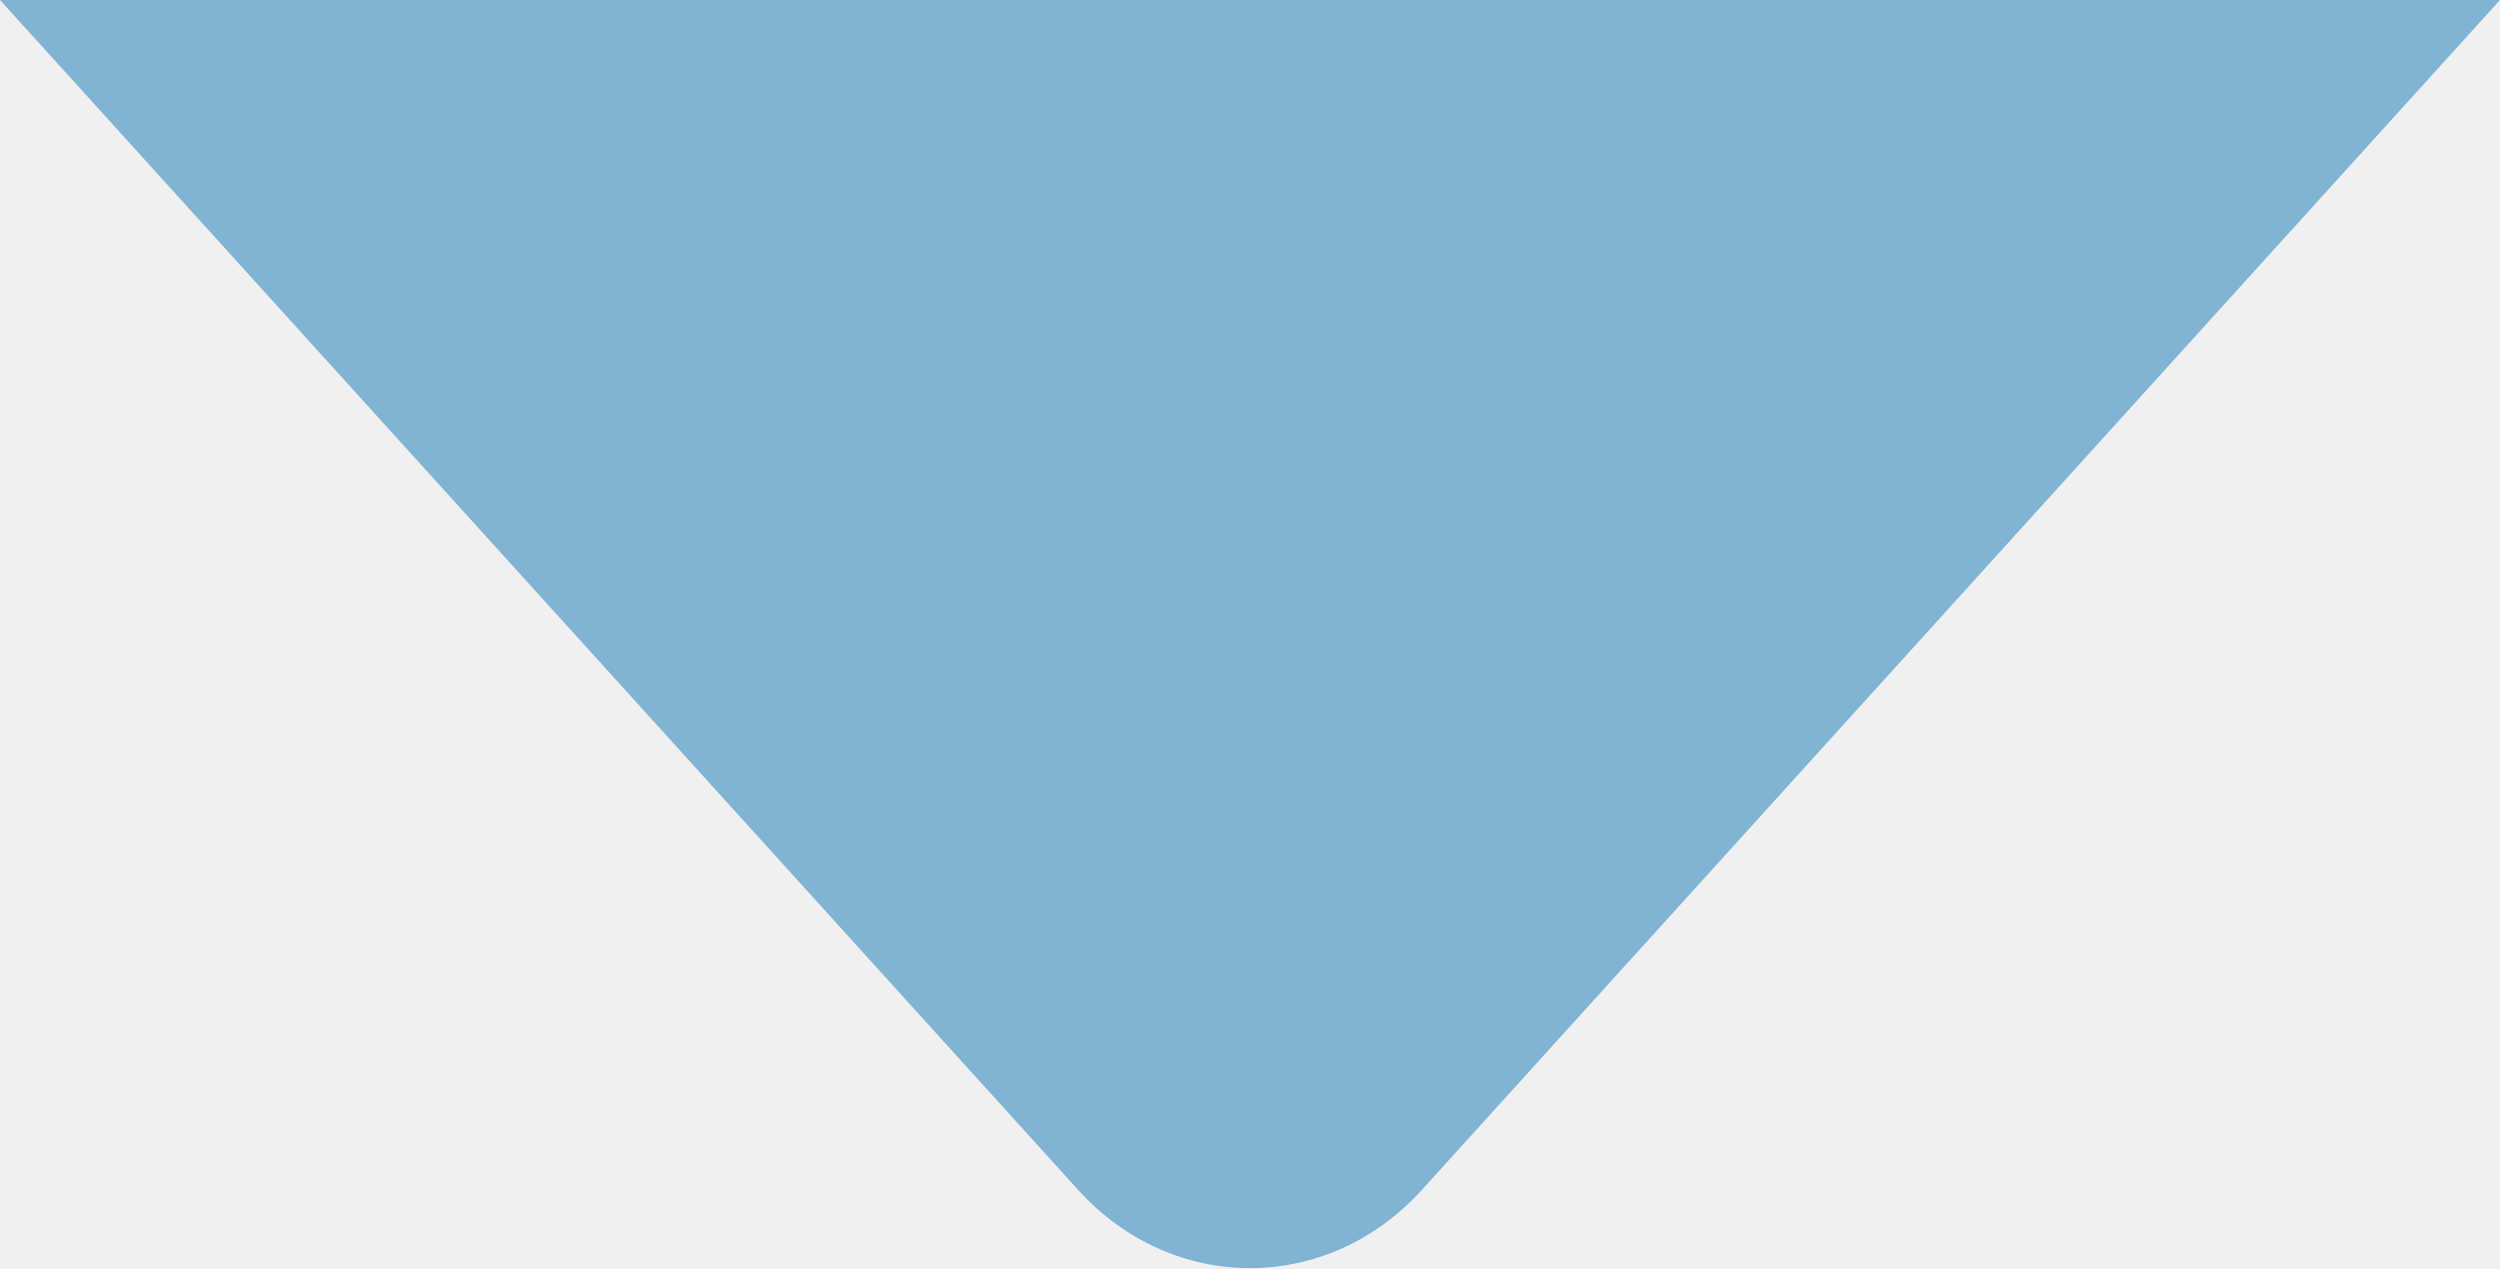
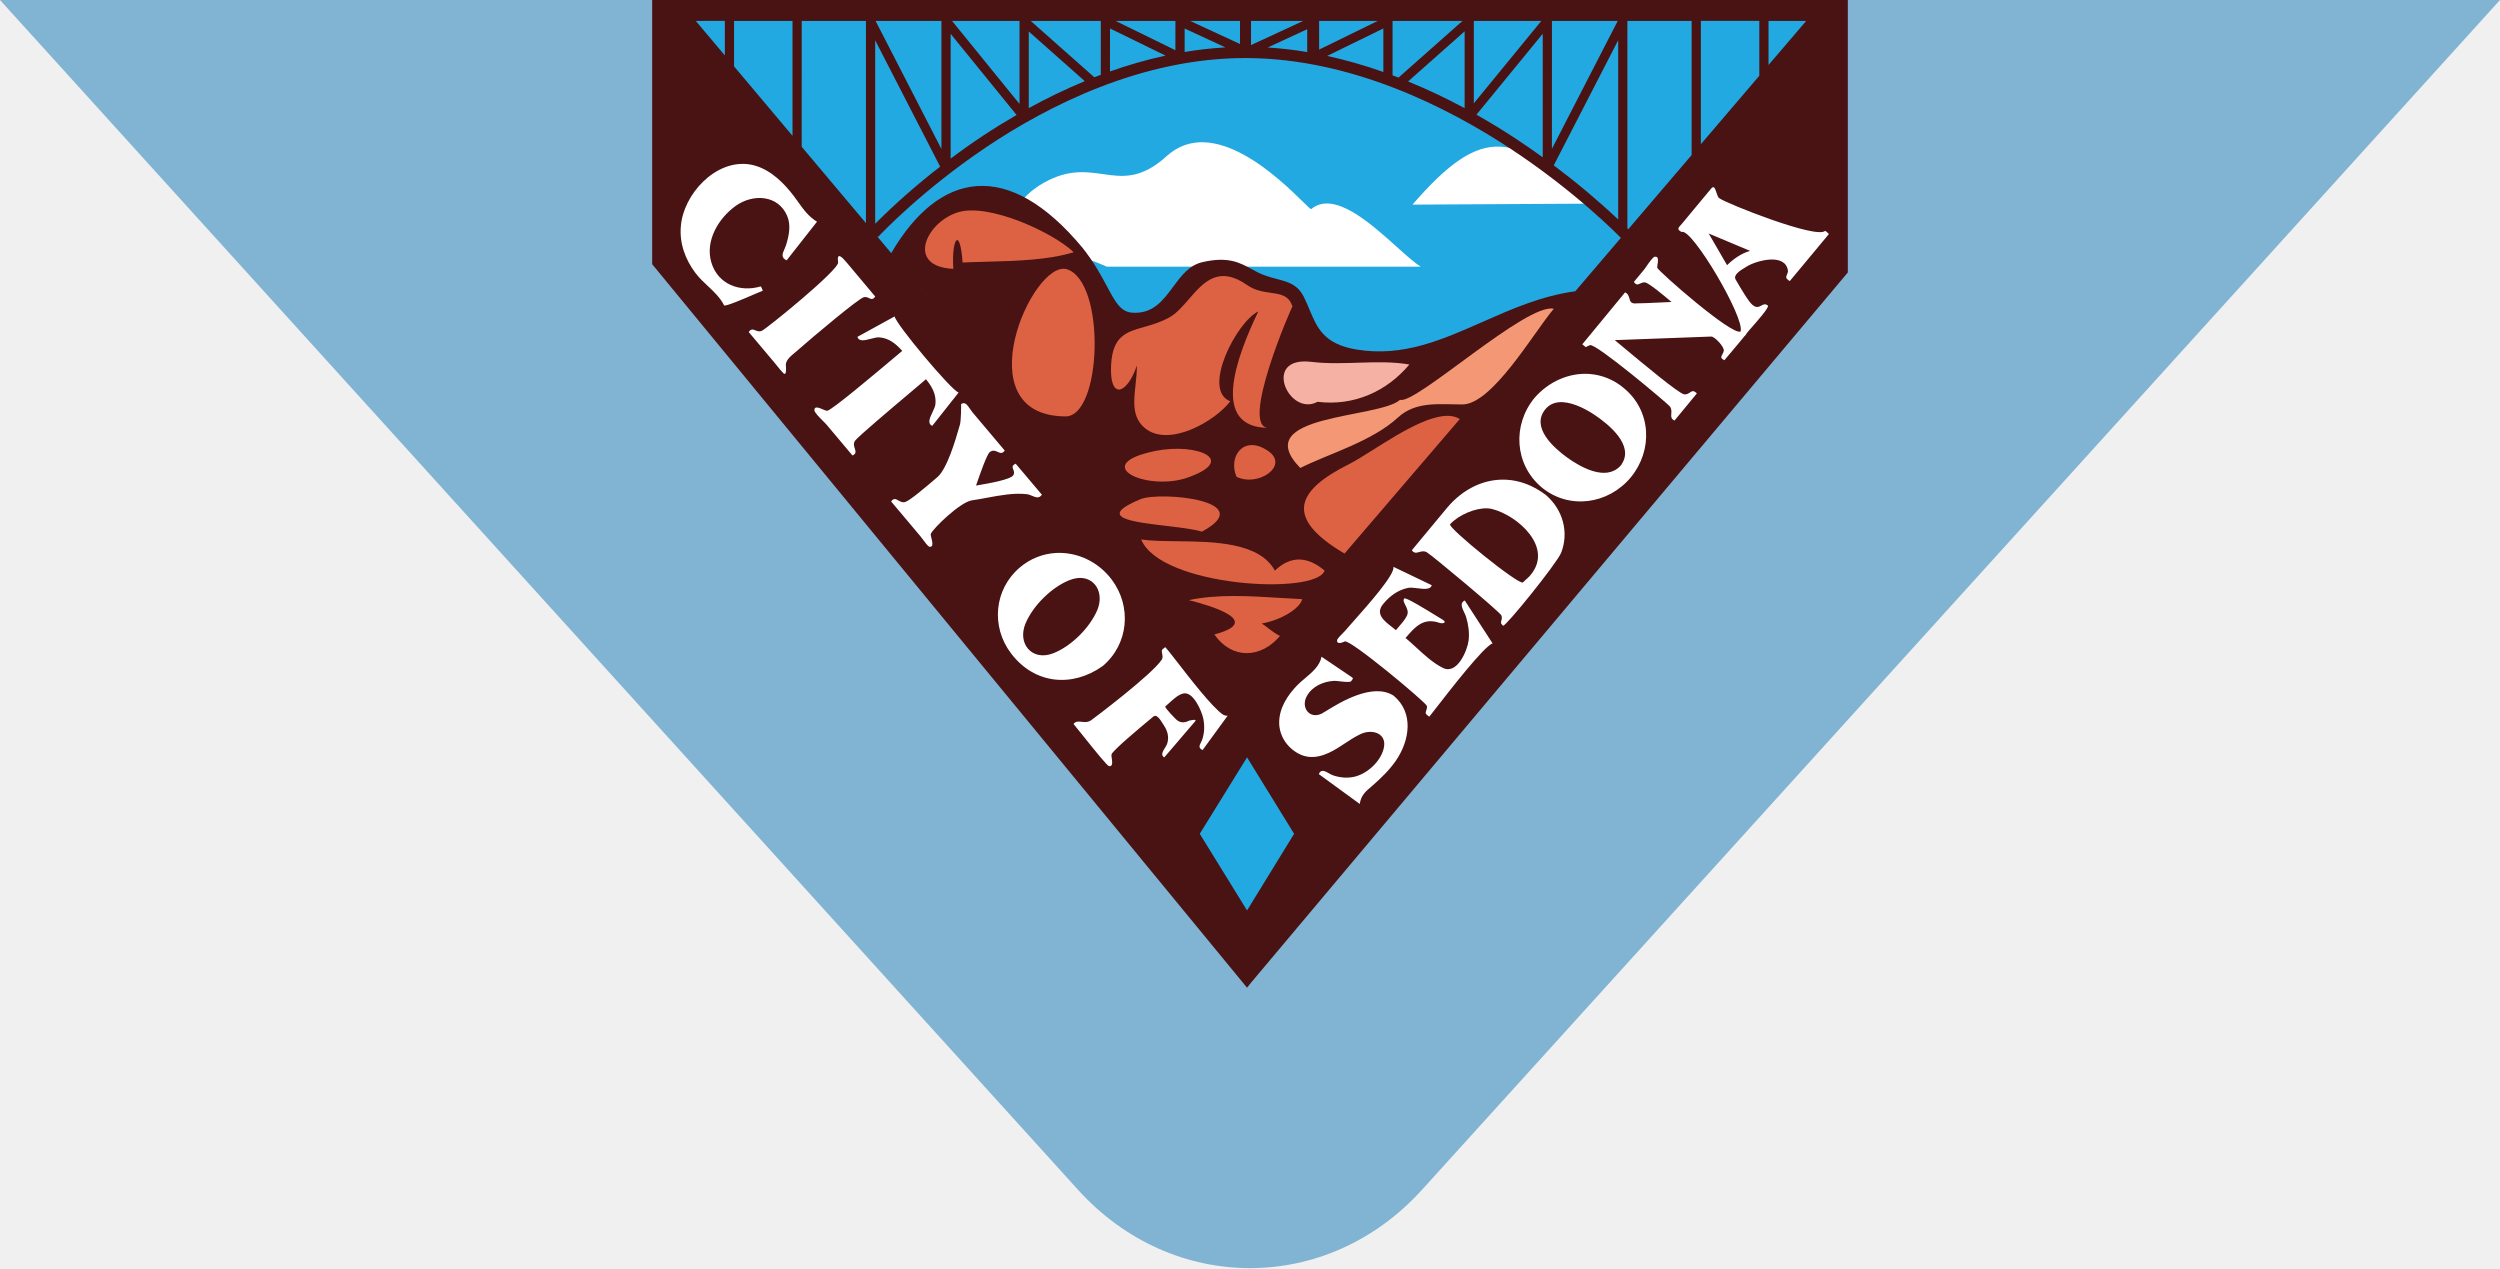
<svg xmlns="http://www.w3.org/2000/svg" width="138" height="70" viewBox="0 0 138 70" fill="none">
  <path d="M138 0H0L59.51 65.68C64.73 71.441 73.27 71.441 78.49 65.68L138 0Z" fill="#81B3D3" />
+   <path d="M36.687 0.457L68.835 38.336L100.855 0.686L36.687 0.457Z" fill="#23A9E1" />
+   <path fill-rule="evenodd" clip-rule="evenodd" d="M78.42 14.719H61.1C60.819 14.592 60.438 14.449 60.012 14.29C57.814 13.467 54.411 12.193 57.347 10.252C58.817 9.319 59.872 9.468 60.869 9.61C61.958 9.765 62.979 9.909 64.395 8.622C66.975 6.281 70.67 9.909 71.935 11.152C72.196 11.408 72.354 11.563 72.377 11.543C73.626 10.502 75.631 12.304 77.111 13.635C77.63 14.102 78.085 14.511 78.42 14.719ZM87.83 11.241L77.97 11.295C81.866 6.795 83.617 7.277 87.83 11.241Z" fill="white" />
+   <path fill-rule="evenodd" clip-rule="evenodd" d="M36 0.001H69.055L102 0V15.04L69.056 54.245L68.836 54.52L36 14.583V0.001ZM40.011 1.153V3.06L38.407 1.154L40.011 1.153ZM97.622 1.154V3.588L99.702 1.154H97.622ZM48.467 13.081L48.377 12.998L49.196 13.971L49.196 13.972L68.834 37.302L49.196 13.971C51.851 9.429 55.653 8.749 59.743 13.664C60.397 14.482 60.794 15.225 61.112 15.821C61.563 16.665 61.856 17.214 62.498 17.26C63.637 17.341 64.197 16.586 64.754 15.834C65.196 15.238 65.636 14.643 66.363 14.473C67.784 14.139 68.439 14.498 69.082 14.85C69.286 14.962 69.488 15.073 69.714 15.161C69.996 15.271 70.26 15.341 70.504 15.406C71.131 15.572 71.629 15.704 71.977 16.401C72.093 16.633 72.19 16.865 72.285 17.092C72.705 18.097 73.08 18.995 74.879 19.294C77.427 19.718 79.582 18.766 81.823 17.775C83.43 17.064 85.082 16.334 86.956 16.077L89.471 13.132C89.366 13.022 87.004 10.592 83.339 8.182C79.91 5.927 74.611 3.233 68.833 3.205C63.042 3.173 57.817 5.858 54.45 8.117C50.907 10.494 48.635 12.903 48.476 13.072L48.467 13.081ZM97.114 1.153H93.887V7.96L97.114 4.183V1.153ZM89.832 12.61V1.154H93.378V8.558L89.878 12.656C89.863 12.64 89.848 12.625 89.832 12.61ZM89.324 12.115V2.221L85.767 9.129C87.008 10.056 88.196 11.053 89.324 12.115ZM85.159 1.863V8.682C84.696 8.348 84.209 8.009 83.694 7.67C83.03 7.232 82.294 6.778 81.5 6.33L85.159 1.863ZM80.847 5.97V1.73L77.727 4.496C78.792 4.932 79.834 5.424 80.847 5.97ZM81.355 1.154H85.082L81.355 5.704V1.154ZM89.3 1.154H85.667L85.666 8.214L89.3 1.154ZM76.87 1.154H80.73L77.2 4.282C77.135 4.257 77.068 4.233 77.002 4.209C76.957 4.192 76.913 4.176 76.869 4.16V1.154H76.87ZM76.361 3.974V1.571L73.261 3.087C74.312 3.318 75.347 3.614 76.361 3.974ZM72.158 1.613V2.873C71.436 2.752 70.709 2.668 69.979 2.621L72.158 1.613ZM67.64 2.616L65.392 1.574V2.869C66.128 2.746 66.878 2.659 67.64 2.616ZM61.272 1.571L64.337 3.069C63.277 3.298 62.254 3.597 61.271 3.944L61.272 1.571ZM61.578 1.154L64.882 2.771L64.883 1.154H61.578ZM68.448 2.429L65.694 1.154H68.448V2.429ZM71.938 1.154H69.057V2.488L71.938 1.154ZM72.816 1.154H76.056L72.816 2.738V1.154ZM56.895 1.155L60.405 4.265L60.764 4.13V1.155H56.895ZM56.787 1.738L59.88 4.479C58.823 4.919 57.79 5.416 56.787 5.968V1.738ZM56.115 6.346L52.475 1.866V8.756C53.638 7.88 54.854 7.075 56.115 6.346ZM48.31 2.224L51.896 9.198C50.635 10.172 49.438 11.224 48.31 12.349V2.224ZM48.332 1.154L51.966 8.224V1.154H48.332ZM56.278 5.739L52.552 1.154H56.278V5.739ZM40.52 3.664L43.747 7.497V1.154H40.52V3.664ZM44.255 1.154H47.8V12.314L44.254 8.102L44.255 1.154Z" fill="#491213" />
+   <path d="M66.227 46.026L68.837 41.806L71.435 46.026L68.837 50.256L66.227 46.026Z" fill="#23A9E1" />
+   <path fill-rule="evenodd" clip-rule="evenodd" d="M52.88 11.718C51.097 12.272 49.999 14.73 52.623 14.839H52.624C52.516 13.171 52.99 12.465 53.136 14.491C53.569 14.471 54.018 14.459 54.475 14.447C56.117 14.403 57.855 14.357 59.27 13.923C58.13 12.832 54.575 11.19 52.88 11.718ZM58.793 22.985C53.197 22.939 56.98 14.337 58.884 14.857C61.074 15.553 60.828 23.051 58.793 22.985ZM61.333 20.13C61.223 22.102 62.211 21.799 62.756 20.175V20.174C62.759 20.533 62.72 20.894 62.681 21.247C62.579 22.183 62.484 23.055 63.215 23.644C64.539 24.713 67.08 23.247 67.911 22.152C66.314 21.532 68.259 17.765 69.457 17.191C68.225 19.772 66.805 23.617 70.025 23.617C68.393 23.617 71.327 16.871 71.343 16.925C71.157 16.308 70.694 16.241 70.142 16.162C69.733 16.103 69.275 16.037 68.843 15.735C67.261 14.628 66.434 15.581 65.631 16.507C65.281 16.911 64.935 17.309 64.533 17.53C64.053 17.793 63.583 17.927 63.157 18.048C62.171 18.329 61.421 18.542 61.333 20.13ZM74.218 30.556C70.785 28.536 71.654 27.033 74.448 25.631C74.808 25.45 75.279 25.153 75.806 24.822C77.416 23.807 79.542 22.468 80.581 23.132L74.218 30.556ZM70.674 33.005L70.674 33.005C68.967 32.899 67.18 32.789 65.622 33.128C66.829 33.43 69.773 34.293 67.032 35.022C68.015 36.429 69.61 36.339 70.656 35.104C70.4 34.978 70.215 34.835 70.031 34.693L70.031 34.693C69.91 34.599 69.789 34.505 69.649 34.418C70.734 34.222 71.749 33.596 71.884 33.073C71.488 33.055 71.084 33.03 70.674 33.005ZM70.373 31.499C71.242 30.659 72.186 30.703 73.119 31.499H73.118C72.644 32.881 64.059 32.393 62.994 29.779C63.518 29.858 64.201 29.866 64.943 29.875C67.002 29.899 69.517 29.928 70.373 31.499ZM66.345 29.348C65.894 29.208 65.136 29.119 64.367 29.028C62.466 28.804 60.499 28.572 62.957 27.554C64.022 27.113 69.55 27.617 66.345 29.348ZM68.257 26.318C67.78 25.241 68.622 23.958 69.997 24.89C71.196 25.703 69.445 26.907 68.257 26.318ZM65.421 26.409C63.156 27.088 60.148 25.625 63.791 24.889C66.052 24.433 68.457 25.395 65.421 26.409Z" fill="#DC6243" />
+   <path d="M71.774 25.832C68.866 22.845 76.116 23.12 77.284 22.069C78.134 22.353 84.274 16.692 85.769 17.044C84.695 18.304 82.381 22.326 80.722 22.326C79.447 22.326 78.157 22.136 77.17 23.044C75.726 24.374 73.333 25.05 71.774 25.832Z" fill="#F49774" />
+   <path d="M72.727 22.18C71.135 23.036 69.629 19.644 72.378 19.974C74.204 20.194 76.054 19.82 77.798 20.121C76.547 21.608 74.742 22.427 72.727 22.18Z" fill="#F4B1A4" />
+   <path fill-rule="evenodd" clip-rule="evenodd" d="M39.265 14.483C39.626 15.702 40.849 16.149 41.996 15.809C42.032 15.849 42.055 15.912 42.076 15.97L42.076 15.97C42.086 15.997 42.096 16.023 42.106 16.046C42.006 16.084 41.822 16.164 41.602 16.259L41.602 16.259L41.602 16.259L41.602 16.259L41.602 16.259C40.99 16.523 40.098 16.907 39.973 16.861C39.756 16.428 39.415 16.109 39.071 15.787C38.832 15.563 38.592 15.338 38.392 15.073C37.826 14.325 37.495 13.422 37.584 12.476C37.726 10.731 39.482 8.807 41.346 9.071C42.266 9.204 43.034 9.858 43.606 10.554C43.769 10.743 43.91 10.942 44.049 11.138C44.346 11.554 44.634 11.959 45.099 12.238C44.541 12.95 43.983 13.66 43.423 14.371C43.093 14.225 43.193 13.997 43.303 13.748C43.334 13.678 43.365 13.607 43.388 13.535C43.551 13.018 43.673 12.43 43.449 11.91C42.939 10.736 41.544 10.696 40.609 11.366C39.663 12.044 38.912 13.292 39.265 14.483ZM47.69 16.404C47.807 16.379 47.895 16.421 47.974 16.458C48.089 16.512 48.183 16.557 48.312 16.368L46.722 14.474C46.481 14.187 46.176 13.879 46.263 14.486C46.321 14.895 42.294 18.163 42.048 18.264C41.913 18.32 41.803 18.276 41.702 18.236C41.571 18.184 41.457 18.139 41.328 18.327C41.529 18.566 41.729 18.804 41.93 19.043L41.93 19.043L41.932 19.045L41.932 19.046L41.933 19.047L41.933 19.047L41.933 19.047L41.933 19.047L41.934 19.047L41.934 19.047L41.934 19.047L41.934 19.048L41.934 19.048L41.934 19.048L41.934 19.048L41.935 19.049L41.935 19.049L41.935 19.049C42.207 19.373 42.479 19.697 42.752 20.02C42.803 20.081 42.854 20.144 42.904 20.207C43.011 20.34 43.118 20.474 43.237 20.593C43.426 20.782 43.39 20.325 43.382 20.227L43.382 20.227L43.382 20.227C43.381 20.211 43.381 20.205 43.382 20.213C43.329 19.917 43.641 19.66 43.86 19.48L43.86 19.48C43.888 19.457 43.913 19.436 43.937 19.416C44.941 18.532 47.442 16.437 47.69 16.404ZM51.113 20.935C51.446 21.336 51.691 21.769 51.636 22.309C51.623 22.437 51.548 22.594 51.473 22.754C51.327 23.063 51.176 23.38 51.461 23.507L52.916 21.667C52.526 21.569 49.434 17.871 49.384 17.466L47.333 18.592C47.403 18.875 47.746 18.786 48.076 18.7C48.246 18.656 48.413 18.613 48.536 18.622C49.074 18.66 49.462 18.985 49.804 19.369C49.699 19.458 49.579 19.558 49.448 19.668L49.444 19.672L49.443 19.672L49.443 19.672L49.443 19.672C48.185 20.73 45.926 22.631 45.666 22.674C45.618 22.682 45.526 22.642 45.422 22.598C45.212 22.508 44.957 22.4 44.952 22.637C44.949 22.762 45.251 23.061 45.452 23.26L45.452 23.26L45.452 23.26C45.524 23.331 45.583 23.39 45.611 23.423L47.058 25.145C47.278 25.045 47.235 24.912 47.185 24.757C47.144 24.63 47.098 24.488 47.191 24.338C47.31 24.145 49.246 22.512 50.409 21.531L50.409 21.53L50.409 21.53L50.41 21.53C50.711 21.276 50.961 21.065 51.113 20.935ZM64.962 36.516L64.962 36.516L64.961 36.515C64.767 36.264 64.617 36.07 64.539 35.977L64.326 35.724C64.319 35.714 64.141 35.869 64.166 35.848C64.113 35.893 64.13 35.98 64.149 36.078C64.171 36.187 64.195 36.31 64.132 36.408C63.617 37.214 60.394 39.644 60.227 39.76C60.053 39.881 59.871 39.861 59.705 39.843C59.528 39.824 59.369 39.806 59.26 39.966C59.399 40.131 59.615 40.402 59.855 40.701L59.855 40.701C60.419 41.407 61.111 42.273 61.22 42.291C61.437 42.326 61.398 42.054 61.368 41.846C61.355 41.756 61.344 41.678 61.356 41.642C61.431 41.416 62.875 40.212 63.542 39.657L63.66 39.558C63.846 39.402 64.039 39.712 64.173 39.926L64.173 39.926C64.196 39.963 64.218 39.998 64.237 40.026C64.449 40.341 64.544 40.676 64.43 41.045C64.408 41.116 64.358 41.198 64.306 41.282C64.184 41.48 64.055 41.691 64.268 41.807C64.439 41.607 64.742 41.254 65.046 40.9L65.052 40.892L65.055 40.888L65.06 40.883C65.466 40.409 65.871 39.936 65.964 39.827C66.085 39.687 65.828 39.741 65.71 39.766L65.71 39.766L65.71 39.766C65.668 39.775 65.644 39.78 65.66 39.771C65.42 39.895 65.194 39.924 64.97 39.753C64.907 39.706 64.263 39.051 64.327 38.996C64.392 38.941 64.462 38.877 64.533 38.811C64.769 38.595 65.034 38.35 65.311 38.282C65.871 38.144 66.338 39.266 66.421 39.664C66.499 40.039 66.488 40.434 66.371 40.8C66.351 40.863 66.321 40.923 66.293 40.98C66.208 41.149 66.137 41.29 66.383 41.404L67.766 39.508C67.676 39.513 67.586 39.491 67.508 39.445C66.924 39.055 65.657 37.416 64.962 36.516ZM56.304 31.317C56.859 30.845 57.553 30.566 58.281 30.524C59.439 30.458 60.613 30.988 61.371 31.998C62.483 33.482 62.301 35.559 60.871 36.764C59.186 37.965 57.104 37.772 55.812 36.07C54.688 34.592 54.874 32.52 56.304 31.317ZM59.471 31.91C60.42 31.802 60.974 32.709 60.57 33.678C60.15 34.658 59.14 35.667 58.146 36.058C56.966 36.523 56.135 35.521 56.615 34.401C57.037 33.417 58.045 32.418 59.041 32.021C59.191 31.962 59.335 31.926 59.471 31.911V31.91ZM56.974 27.371C56.882 27.332 56.785 27.292 56.688 27.28V27.279C55.992 27.196 55.209 27.341 54.471 27.478H54.471L54.471 27.478C54.188 27.531 53.911 27.582 53.649 27.619C53.002 27.71 51.477 29.195 51.379 29.475C51.368 29.514 51.39 29.602 51.414 29.702C51.469 29.929 51.539 30.223 51.305 30.181C51.226 30.166 51.036 29.908 50.909 29.736L50.909 29.736L50.909 29.736C50.865 29.676 50.828 29.626 50.807 29.601L49.19 27.681C49.333 27.478 49.454 27.547 49.594 27.627C49.705 27.69 49.827 27.76 49.982 27.706C50.248 27.613 51.16 26.835 51.592 26.468L51.592 26.467L51.594 26.465C51.651 26.417 51.7 26.375 51.737 26.344C52.291 25.878 52.778 24.171 52.937 23.613C52.962 23.524 52.979 23.464 52.987 23.443C53.048 23.273 53.069 22.298 53.045 22.318C53.256 22.144 53.4 22.358 53.546 22.573C53.59 22.639 53.635 22.704 53.681 22.759L55.461 24.871C55.329 25.061 55.207 25.005 55.072 24.944C54.943 24.885 54.802 24.821 54.629 24.963C54.47 25.094 54.089 26.192 53.916 26.69L53.877 26.803C53.915 26.796 53.964 26.788 54.02 26.778L54.02 26.778C54.553 26.688 55.796 26.476 55.939 26.225C56.006 26.107 55.967 26.005 55.932 25.915C55.885 25.795 55.846 25.694 56.065 25.595L57.512 27.307C57.36 27.532 57.175 27.454 56.974 27.371ZM80.927 34.049C81.051 34.47 81.121 34.914 81.067 35.354C80.997 35.92 80.431 37.252 79.656 36.873C79.122 36.611 78.634 36.163 78.168 35.734C77.971 35.553 77.778 35.375 77.586 35.216C78.106 34.608 78.564 34.081 79.439 34.376C79.679 34.456 79.885 34.352 79.633 34.206C79.583 34.177 79.479 34.113 79.343 34.029C78.762 33.671 77.593 32.95 77.516 33.037C77.436 33.129 77.5 33.254 77.574 33.4C77.664 33.575 77.768 33.78 77.659 33.994C77.544 34.219 77.369 34.42 77.199 34.615C77.15 34.672 77.101 34.728 77.054 34.784C76.986 34.726 76.911 34.668 76.834 34.609L76.834 34.609L76.834 34.609C76.387 34.262 75.888 33.876 76.369 33.32C76.721 32.892 77.18 32.56 77.73 32.45C77.859 32.424 78.046 32.447 78.237 32.471C78.591 32.515 78.963 32.562 79.032 32.304C78.609 32.1 78.186 31.897 77.763 31.694C77.481 31.559 77.199 31.424 76.917 31.288C77.009 31.706 75.552 33.347 74.711 34.294C74.505 34.526 74.336 34.716 74.236 34.836C74.217 34.859 74.178 34.897 74.132 34.943C74.001 35.072 73.808 35.263 73.805 35.353C73.8 35.605 74.135 35.451 74.216 35.414L74.216 35.414C74.224 35.41 74.23 35.408 74.232 35.407C74.547 35.291 78.656 38.724 78.758 38.959C78.789 39.045 78.758 39.133 78.731 39.213C78.7 39.302 78.673 39.38 78.738 39.434C78.738 39.434 78.738 39.434 78.738 39.434L78.741 39.437C78.762 39.456 78.888 39.572 78.903 39.554C78.945 39.503 79.056 39.36 79.213 39.157L79.213 39.157L79.214 39.157C79.996 38.147 81.932 35.648 82.392 35.518C81.875 34.73 81.363 33.94 80.855 33.146C80.568 33.272 80.704 33.554 80.825 33.809C80.866 33.895 80.906 33.977 80.927 34.049ZM73.211 39.241C73.932 38.795 75.773 37.656 76.927 38.401C78.059 39.343 77.812 40.881 77.059 41.981C76.698 42.506 76.242 42.945 75.765 43.364L75.734 43.39C75.384 43.684 75.125 43.9 75.059 44.379L72.799 42.732C72.912 42.437 73.137 42.563 73.36 42.688C73.442 42.734 73.523 42.78 73.598 42.804C73.989 42.933 74.414 42.969 74.814 42.863C75.498 42.681 76.191 42.04 76.374 41.344C76.602 40.479 75.753 40.217 75.107 40.52C74.796 40.666 74.499 40.861 74.207 41.054C74.09 41.131 73.974 41.207 73.858 41.28C73.205 41.687 72.437 41.995 71.7 41.611C71.052 41.275 70.611 40.621 70.611 39.885C70.611 39.088 71.064 38.39 71.598 37.835C71.722 37.706 71.872 37.58 72.027 37.45C72.43 37.11 72.863 36.745 72.946 36.25C73.501 36.626 74.056 37.001 74.613 37.376C74.705 37.439 74.689 37.46 74.638 37.526L74.638 37.526C74.623 37.546 74.605 37.569 74.585 37.6C74.538 37.674 74.215 37.638 73.951 37.608L73.951 37.608C73.817 37.593 73.699 37.58 73.639 37.583C73.043 37.619 72.443 37.88 72.139 38.42C71.789 39.042 72.276 39.714 72.951 39.395C73 39.371 73.09 39.316 73.211 39.241ZM94.544 10.336C94.509 10.352 94.479 10.377 94.456 10.408L93.666 11.358L92.852 12.34C92.824 12.374 92.796 12.405 92.769 12.434L92.769 12.434C92.638 12.577 92.557 12.665 92.827 12.807C93.37 12.535 96.345 17.575 96.079 18.299C95.609 18.543 91.589 15.016 91.481 14.783C91.472 14.756 91.482 14.691 91.494 14.613C91.525 14.416 91.57 14.135 91.345 14.17C91.235 14.187 91.022 14.499 90.881 14.706L90.881 14.706L90.881 14.706L90.881 14.706C90.832 14.778 90.791 14.838 90.767 14.867L90.19 15.562C90.321 15.753 90.416 15.708 90.535 15.652C90.613 15.615 90.7 15.574 90.813 15.59C91.041 15.636 91.857 16.323 92.19 16.604L92.191 16.604L92.191 16.604L92.191 16.604L92.269 16.67C92.112 16.676 91.867 16.687 91.603 16.699C91.074 16.724 90.472 16.752 90.364 16.744C90.028 16.786 89.987 16.638 89.941 16.472C89.906 16.348 89.868 16.213 89.704 16.139L88.226 17.934L87.366 18.977C87.362 18.982 87.358 18.986 87.355 18.989C87.348 18.998 87.344 19.003 87.344 19.006C87.345 19.01 87.349 19.013 87.359 19.02C87.368 19.026 87.38 19.035 87.397 19.049C87.427 19.074 87.45 19.094 87.468 19.109C87.508 19.144 87.524 19.158 87.541 19.158C87.552 19.158 87.564 19.151 87.583 19.139C87.614 19.12 87.665 19.089 87.767 19.053C88.095 18.938 92.023 22.253 92.165 22.422C92.277 22.555 92.266 22.699 92.256 22.83C92.244 22.987 92.233 23.128 92.433 23.215L93.601 21.797C93.614 21.782 93.625 21.77 93.634 21.76C93.669 21.724 93.675 21.717 93.614 21.667C93.461 21.541 93.383 21.596 93.286 21.665C93.207 21.72 93.117 21.784 92.964 21.767C92.665 21.718 90.746 20.118 89.605 19.165L89.603 19.164L89.599 19.16L89.597 19.159L89.591 19.154C89.419 19.01 89.264 18.881 89.136 18.775L94.458 18.578C94.653 18.571 95.198 19.159 95.153 19.368C95.137 19.443 95.103 19.506 95.072 19.561C95.003 19.687 94.954 19.776 95.187 19.883C95.31 19.735 95.437 19.587 95.563 19.438L95.563 19.438L95.563 19.438L95.563 19.438L95.563 19.438L95.563 19.438C95.755 19.212 95.948 18.986 96.132 18.758L96.28 18.574C96.338 18.528 96.384 18.469 96.415 18.402L96.525 18.265C96.552 18.235 96.584 18.198 96.62 18.157L96.623 18.154L96.623 18.154C96.967 17.765 97.683 16.953 97.587 16.869C97.447 16.748 97.341 16.805 97.227 16.867C97.096 16.938 96.955 17.014 96.743 16.834C96.537 16.687 96.05 15.848 95.857 15.515L95.808 15.432C95.655 15.171 96.089 14.912 96.348 14.757C96.379 14.738 96.408 14.72 96.433 14.705C96.937 14.392 98.54 13.938 98.693 14.932C98.704 15.004 98.672 15.08 98.643 15.152C98.604 15.246 98.569 15.332 98.638 15.389C98.643 15.393 98.651 15.402 98.661 15.412C98.704 15.456 98.779 15.535 98.814 15.494L100.956 12.918C100.936 12.901 100.915 12.88 100.893 12.858C100.847 12.812 100.797 12.762 100.746 12.742C100.272 13.215 95.28 11.222 94.916 10.947C94.84 10.917 94.793 10.772 94.747 10.631C94.694 10.464 94.641 10.303 94.544 10.336ZM96.606 13.849C95.845 13.527 95.083 13.207 94.319 12.889L95.335 14.637C95.524 14.45 95.732 14.284 95.956 14.142H95.958C96.159 14.015 96.376 13.913 96.606 13.849ZM87.731 20.642C86.624 20.566 85.501 21.052 84.708 21.959C83.473 23.459 83.596 25.637 85.101 26.904C86.619 28.154 88.781 27.836 90.017 26.354C91.249 24.858 91.164 22.674 89.632 21.42C89.097 20.965 88.432 20.693 87.732 20.642H87.731ZM88.024 22.904C87.592 22.615 86.904 22.239 86.282 22.201C85.909 22.178 85.559 22.278 85.302 22.592C84.487 23.588 85.764 24.718 86.509 25.256C87.253 25.793 88.633 26.57 89.433 25.73C89.439 25.724 89.445 25.718 89.451 25.712C89.584 25.545 89.549 25.584 89.501 25.642C90.238 24.591 88.804 23.425 88.024 22.904ZM83.155 26.481C81.941 26.414 80.752 26.977 79.856 28.057C79.332 28.686 78.81 29.316 78.288 29.946L77.934 30.373C78.058 30.553 78.192 30.515 78.343 30.473C78.47 30.437 78.609 30.398 78.761 30.486C79.044 30.649 82.814 33.798 82.876 33.971C82.922 34.101 82.897 34.186 82.874 34.257C82.846 34.349 82.825 34.42 82.97 34.539C83.081 34.632 85.914 31.134 86.173 30.519C86.621 29.38 86.264 28.132 85.353 27.344C85.426 27.404 85.53 27.489 85.311 27.307C84.621 26.789 83.884 26.52 83.155 26.48V26.481ZM82.368 28.098C82.286 28.077 82.197 28.064 82.102 28.061V28.06C81.441 28.035 80.52 28.418 80.045 28.939C79.886 29.114 83.867 32.338 84.065 32.148C84.248 31.973 84.322 31.909 84.362 31.874C84.411 31.832 84.412 31.831 84.497 31.726C85.752 30.213 83.79 28.461 82.368 28.098Z" fill="white" />
</svg>
